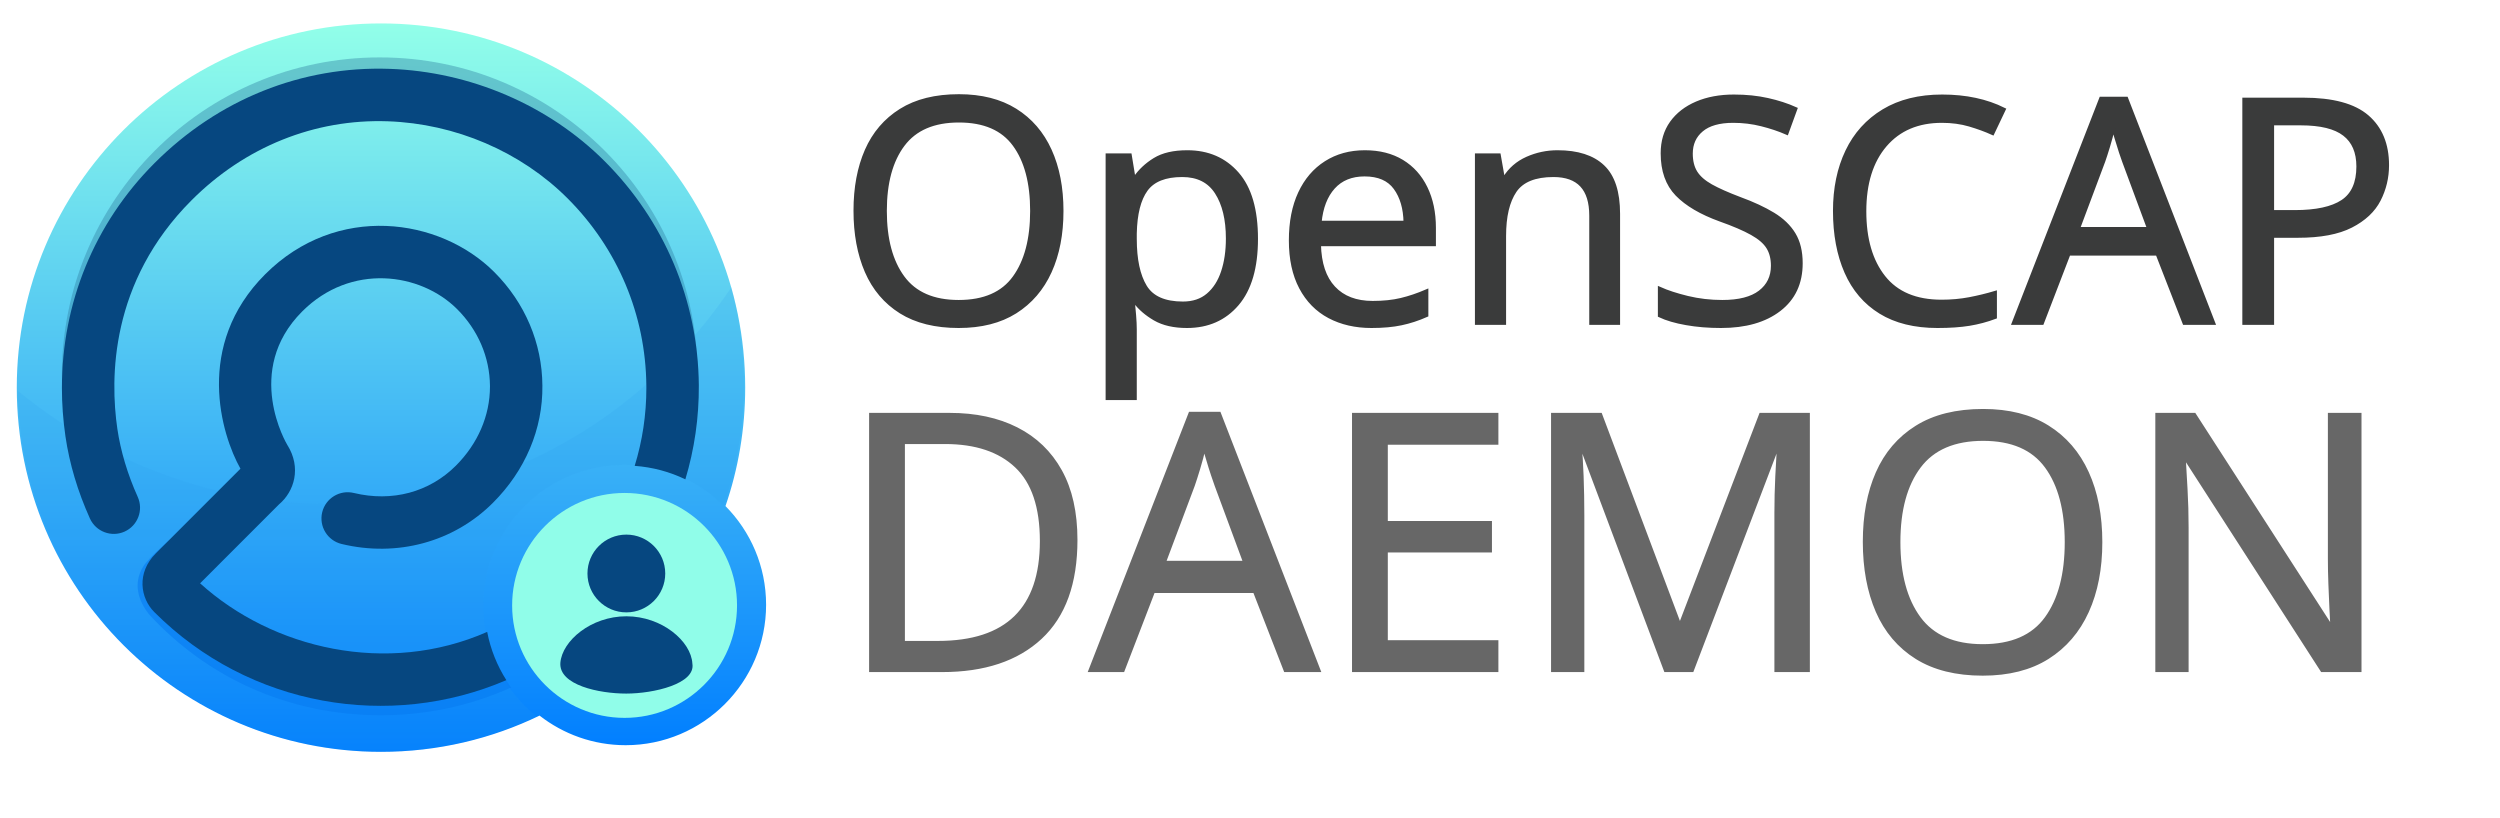
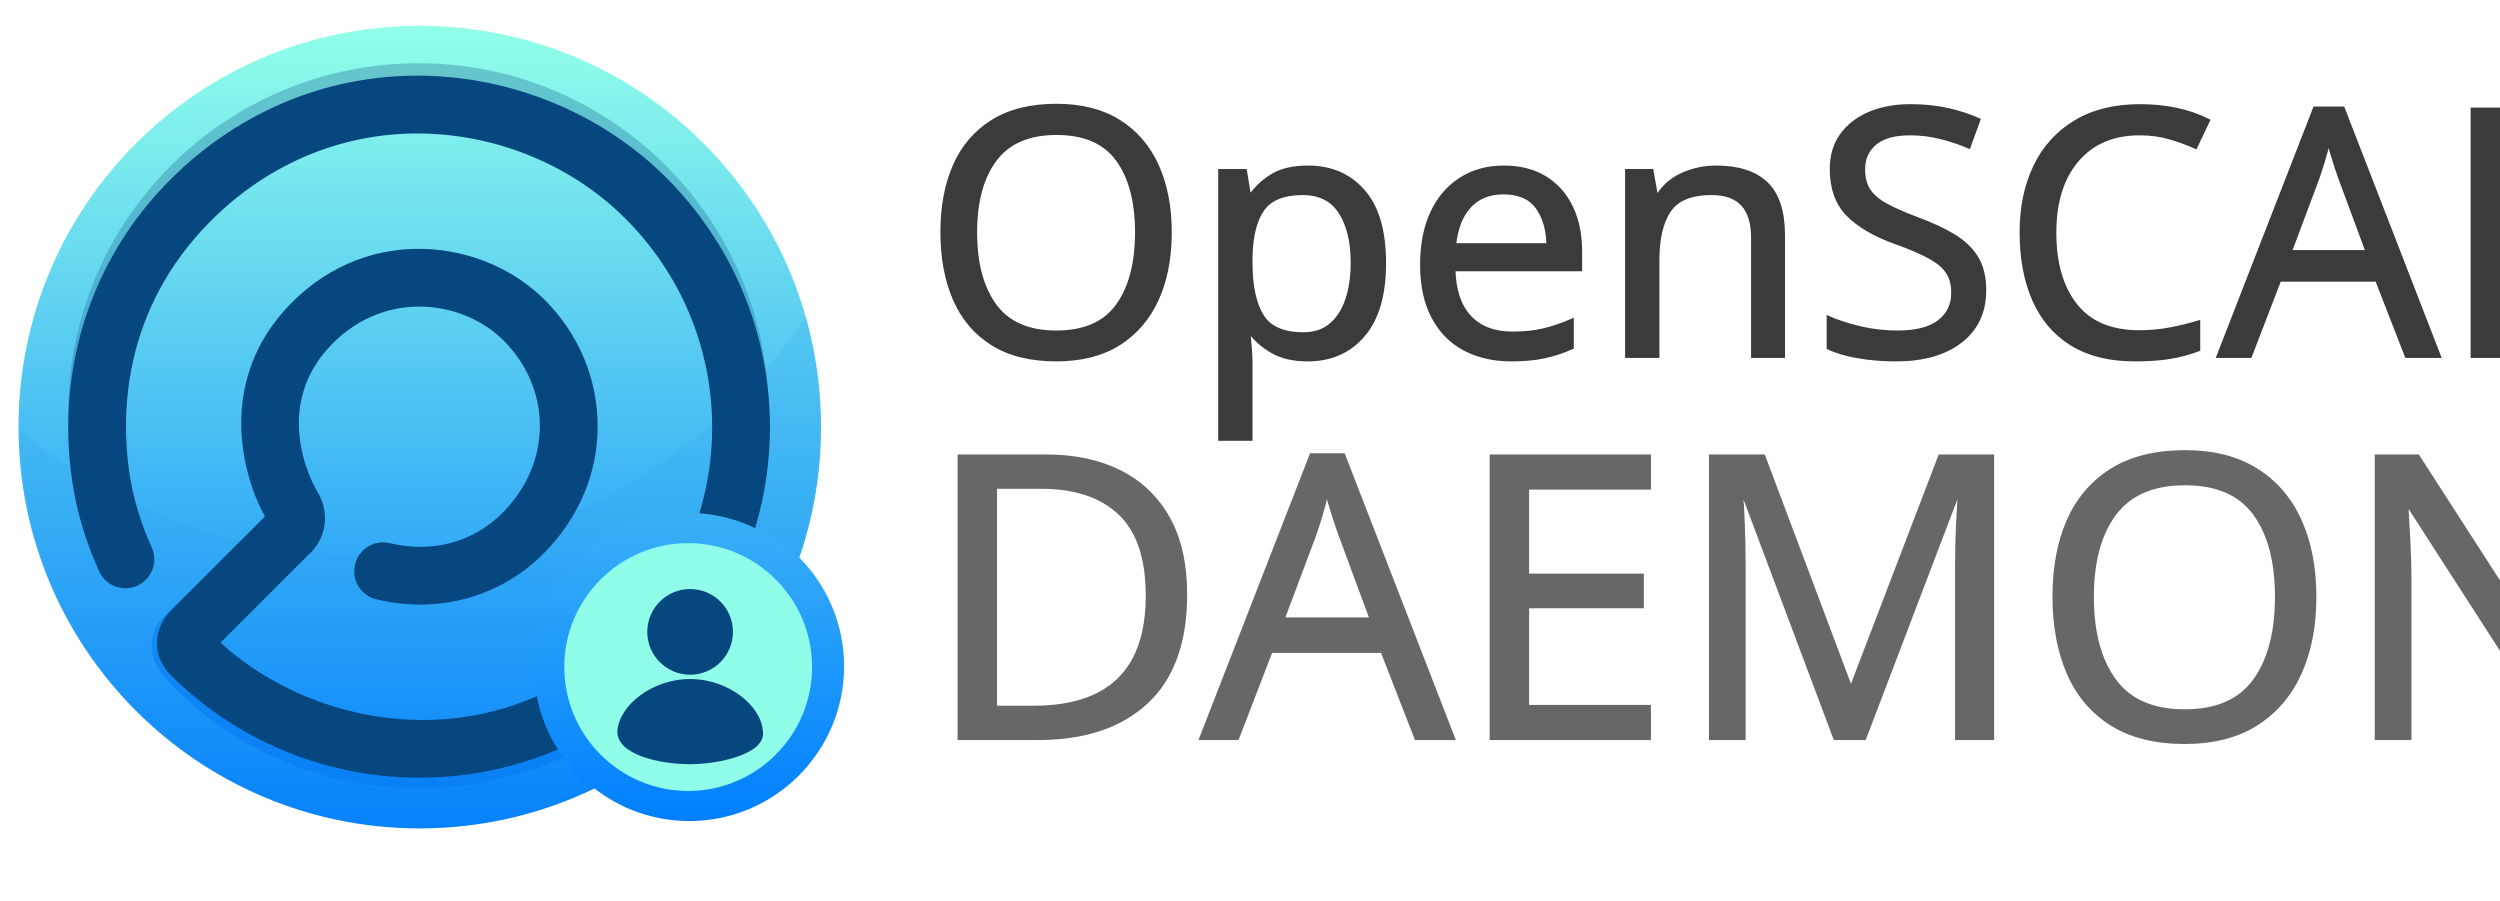
- <svg xmlns="http://www.w3.org/2000/svg" xmlns:xlink="http://www.w3.org/1999/xlink" version="1.1" width="744.924" height="243.488" viewBox="0 0 698.366 228.27" id="Layer_1" xml:space="preserve">
+ <svg xmlns="http://www.w3.org/2000/svg" xmlns:xlink="http://www.w3.org/1999/xlink" version="1.1" width="676.088" height="243.488" viewBox="0 0 633.833 228.27" id="Layer_1" xml:space="preserve">
  <defs id="defs47">
    <linearGradient gradientTransform="matrix(1,0,0,-1,-168,-249)" gradientUnits="userSpaceOnUse" id="linearGradient5108" y2="-594.351" x2="348.174" y1="-266.701" x1="348.174">
      <stop offset="0" style="stop-color:#0075b9;stop-opacity:1" id="stop5110" />
      <stop offset="1" style="stop-color:#00ff73;stop-opacity:1" id="stop5112" />
    </linearGradient>
    <linearGradient gradientTransform="matrix(1,0,0,-1,-168,-249)" gradientUnits="userSpaceOnUse" id="linearGradient5108-4" y2="-594.351" x2="348.174" y1="-266.701" x1="348.174">
      <stop offset="0" style="stop-color:#06a8e9;stop-opacity:1" id="stop5110-6" />
      <stop offset="1" style="stop-color:#064780;stop-opacity:1" id="stop5112-2" />
    </linearGradient>
    <linearGradient x1="348.174" y1="-266.701" x2="348.174" y2="-594.351" id="SVGID_1_-9" gradientUnits="userSpaceOnUse" gradientTransform="matrix(0.7677643,0,0,-0.7677643,-103.7005,153.5954)" xlink:href="#linearGradient5108-2">
      <stop id="stop8-7" style="stop-color:#92ffe9;stop-opacity:1" offset="0" />
      <stop id="stop10-8" style="stop-color:#007eff;stop-opacity:1" offset="1" />
    </linearGradient>
    <linearGradient gradientTransform="matrix(1,0,0,-1,-168,-249)" gradientUnits="userSpaceOnUse" id="linearGradient5108-2" y2="-594.351" x2="348.174" y1="-266.701" x1="348.174">
      <stop offset="0" style="stop-color:#92ffe9;stop-opacity:1" id="stop5110-6-1" />
      <stop offset="1" style="stop-color:#007eff;stop-opacity:1" id="stop5112-8" />
    </linearGradient>
    <linearGradient x1="348.174" y1="-266.701" x2="348.174" y2="-594.351" id="SVGID_1_-9-9" gradientUnits="userSpaceOnUse" gradientTransform="matrix(0.7677643,0,0,-0.7677643,-103.7005,153.5954)" xlink:href="#linearGradient5108-2">
      <stop id="stop8-7-7" style="stop-color:#92ffe9;stop-opacity:1" offset="0" />
      <stop id="stop10-8-6" style="stop-color:#007eff;stop-opacity:1" offset="1" />
    </linearGradient>
  </defs>
  <g id="g5737" transform="translate(-5.312507,-0.7021136)">
    <text id="text4373" y="90.95" x="238.89" style="font-style:normal;font-weight:normal;line-height:0%;font-family:sans-serif;letter-spacing:0px;word-spacing:0px;fill:#3a3b3b;fill-opacity:1;stroke:none;stroke-width:1px;stroke-linecap:butt;stroke-linejoin:miter;stroke-opacity:1" xml:space="preserve">
      <tspan style="font-style:normal;font-variant:normal;font-weight:normal;font-stretch:normal;font-size:87.5px;line-height:100%;font-family:Titillium;-inkscape-font-specification:Titillium;fill:#3a3b3b;fill-opacity:1;stroke:#3a3b3b;stroke-opacity:1" y="90.95" x="238.89" id="tspan4375">OpenSCAP</tspan>
-       <tspan id="tspan5068" style="font-style:normal;font-variant:normal;font-weight:normal;font-stretch:normal;font-size:100px;line-height:100%;font-family:Titillium;-inkscape-font-specification:Titillium;fill:#676767;fill-opacity:1;stroke:#676767;stroke-opacity:1" y="187.947" x="238.89">DAEMON</tspan>
+       <tspan id="tspan5068" style="font-style:normal;font-variant:normal;font-weight:normal;font-stretch:normal;font-size:100px;line-height:100%;font-family:Titillium;-inkscape-font-specification:Titillium;fill:#676767;fill-opacity:1;stroke:#676767;stroke-opacity:1" y="187.825" x="238.89">DAEMON</tspan>
    </text>
    <flowRoot style="font-style:normal;font-weight:normal;line-height:0.01%;font-family:sans-serif;letter-spacing:0px;word-spacing:0px;fill:#000000;fill-opacity:1;stroke:none;stroke-width:1px;stroke-linecap:butt;stroke-linejoin:miter;stroke-opacity:1" id="flowRoot5070" xml:space="preserve">
      <flowRegion id="flowRegion5072">
        <rect y="214.786" x="318.03" height="13.903" width="155.539" id="rect5074" />
      </flowRegion>
      <flowPara id="flowPara5076" style="font-size:12.5px;line-height:1"> </flowPara>
    </flowRoot>
    <g transform="matrix(0.8088742,0,0,0.8088742,-17.68582,-282.6214)" id="g4988">
      <path d="m 159.78,356.064 c -69.238,0 -125.381,56.895 -125.381,127.069 0,2.401 0.223,4.741 0.361,7.107 3.653,-66.844 58.149,-119.958 125.019,-119.958 66.875,0 121.361,53.112 125.029,119.958 0.121,-2.366 0.347,-4.706 0.347,-7.107 -0.007,-70.171 -56.135,-127.069 -125.374,-127.069 z" id="path5" style="fill:#000000;fill-opacity:0" />
      <path d="m 278.979,525.044 c 4.41,-12.823 6.809,-26.583 6.809,-40.906 0,-69.467 -56.314,-125.778 -125.781,-125.778 -69.466,0 -125.779,56.312 -125.779,125.778 0,69.468 56.312,125.779 125.779,125.779 19.629,0 38.204,-4.498 54.76,-12.517 8.217,6.398 18.535,10.224 29.732,10.224 26.748,0 48.507,-21.756 48.507,-48.504 -7.8e-4,-13.271 -5.361,-25.31 -14.026,-34.076 z" id="path12" style="fill:url(#SVGID_1_-9-9);fill-opacity:1" />
      <path d="m 195.323,559.518 c 0,-26.895 21.798,-48.693 48.691,-48.693 13.373,0 25.484,5.39 34.283,14.118 4.578,-13.198 7.08,-27.393 7.08,-42.179 0,-11.524 -1.526,-22.699 -4.364,-33.31 -23.796,35.521 -60.19,61.898 -104.361,71.282 -51.712,10.978 -103.146,-3.648 -142.133,-35.538 1.28,69.088 56.934,124.705 125.415,124.705 19.257,0 37.499,-4.401 53.803,-12.263 -11.216,-8.921 -18.414,-22.677 -18.414,-38.122 z" id="path28-7" style="opacity:0.15;fill:#2b9bec;fill-opacity:1" />
      <g id="g14" style="opacity:0.4;fill:#2d7ca0;fill-opacity:1" transform="matrix(0.7677643,0,0,0.7677643,25.28392,344.7687)">
        <path d="m 174.905,41.522 c 77.312,0 140.242,61.345 142.851,138.025 0.03,-1.201 0.128,-2.381 0.128,-3.585 0,-78.967 -63.992,-142.977 -142.979,-142.977 -78.952,0 -142.981,64.015 -142.981,142.977 0,1.433 0.073,2.851 0.107,4.26 2.266,-76.977 65.351,-138.7 142.874,-138.7 z" id="path16" style="fill:#2d7ca0;fill-opacity:1" />
      </g>
      <path d="m 244.132,598.187 c -21.414,0 -38.834,-17.423 -38.834,-38.835 0,-21.417 17.422,-38.839 38.834,-38.839 21.416,0 38.836,17.425 38.836,38.839 -0.002,21.412 -17.421,38.835 -38.836,38.835 z" id="path18" style="fill:#90fde9;fill-opacity:1" />
      <path d="m 202.889,584.597 c -0.494,-0.63 -1,-1.365 -1.456,-2.211 -12.921,5.361 -26.563,8.368 -41.427,8.368 -30.112,0 -57.375,-12.142 -77.179,-31.789 -4.061,-4.59 4.102,-22.178 4.102,-22.178 0,0 -7.182,6.118 -9.064,9.182 -3.578,5.852 -1.665,11.811 2.031,16.462 20.034,21.807 48.16,34.863 80.113,34.863 15.679,0 30.585,-3.29 44.074,-9.216 0.286,-0.127 0.567,-0.246 0.849,-0.372 -0.717,-1.013 -1.402,-2.044 -2.042,-3.109 z" id="path20" style="opacity:0.6;fill:#077bf1;fill-opacity:1" />
      <g id="g22" transform="matrix(0.7677643,0,0,0.7677643,25.28392,344.7687)" style="fill:#064780;fill-opacity:1">
        <path d="m 56.885,200.044 c -3.29,-22.62 -3.349,-66.079 33.432,-102.844 24.014,-24.018 55.344,-36.613 88.218,-35.478 30.403,1.04 59.871,13.677 80.846,34.646 22.587,22.581 35.177,52.511 35.455,84.274 0.007,0.369 0.007,0.726 0.007,1.095 0,12.013 -1.796,23.771 -5.25,34.978 8.116,0.583 15.811,2.692 22.792,6.069 4.089,-13.585 6.154,-27.827 6.062,-42.36 C 318.09,142.446 303.064,106.66 276.084,79.679 250.92,54.532 215.683,39.374 179.353,38.136 139.87,36.768 102.326,51.811 73.636,80.506 c -27.053,27.05 -41.688,63.022 -41.688,101.099 0,7.221 0.526,14.507 1.592,21.842 1.788,12.252 5.482,24.681 10.996,36.922 2.673,5.938 9.661,8.583 15.597,5.919 5.949,-2.687 8.598,-9.668 5.919,-15.609 C 61.5,220.58 58.333,209.992 56.885,200.044 Z" id="path24" style="fill:#064780;fill-opacity:1" />
        <path d="m 223.241,291.399 c -45.081,19.856 -96.675,7.573 -129.133,-21.853 l 35.517,-35.528 c 6.813,-5.72 10.189,-16.459 3.696,-26.75 -0.211,-0.321 -19.908,-33.38 6.731,-60.028 21.831,-21.83 53.184,-17.527 69.691,-1.007 9.421,9.417 14.658,21.673 14.749,34.521 0,0.103 0,0.228 0,0.324 0,13.052 -5.435,25.655 -15.325,35.552 -11.968,11.95 -28.694,16.438 -45.897,12.282 -6.329,-1.539 -12.707,2.361 -14.241,8.682 -1.525,6.336 2.362,12.714 8.687,14.25 25.017,6.05 50.478,-0.862 68.133,-18.526 14.485,-14.479 22.477,-33.162 22.225,-52.728 -0.118,-19.08 -7.812,-37.223 -21.643,-51.05 -24.533,-24.537 -70.911,-31.127 -103.054,1.005 -31.961,31.969 -19.75,72.128 -11.114,87.45 l -38.087,38.103 c -8.786,8.78 -6.917,20.154 -0.679,26.379 42.837,42.833 106.057,53.07 158.359,30.628 -4.132,-6.526 -7.108,-13.857 -8.615,-21.706 z" id="path26" style="fill:#064780;fill-opacity:1" />
      </g>
      <g id="g6791" transform="matrix(1.026909,0,0,1.026909,-6.89466,-17.75878)">
        <g transform="translate(1.459405)" id="g4970">
          <g transform="translate(0.5911378,0.7197244)" id="g4984">
            <circle r="13.078" cy="550.531" cx="242.994" id="path4947" style="opacity:1;fill:#064780;fill-opacity:1;stroke:none;stroke-width:5;stroke-linecap:round;stroke-linejoin:round;stroke-miterlimit:4;stroke-dasharray:none;stroke-opacity:1" />
            <path style="opacity:1;fill:#064780;fill-opacity:1;stroke:none;stroke-width:5;stroke-linecap:round;stroke-linejoin:round;stroke-miterlimit:4;stroke-dasharray:none;stroke-opacity:1" d="m 242.994,564.923 c -11.88,0 -21.582,8.241 -22.193,15.649 -0.536,7.506 13.055,10.346 22.155,10.346 9.26,0 23.415,-3.298 22.241,-10.103 -1.1e-4,-4.1e-4 1.2e-4,-6.6e-4 0,-9.1e-4 -0.416,-7.469 -10.194,-15.891 -22.203,-15.891 z" id="path4949" />
          </g>
        </g>
      </g>
    </g>
  </g>
</svg>
